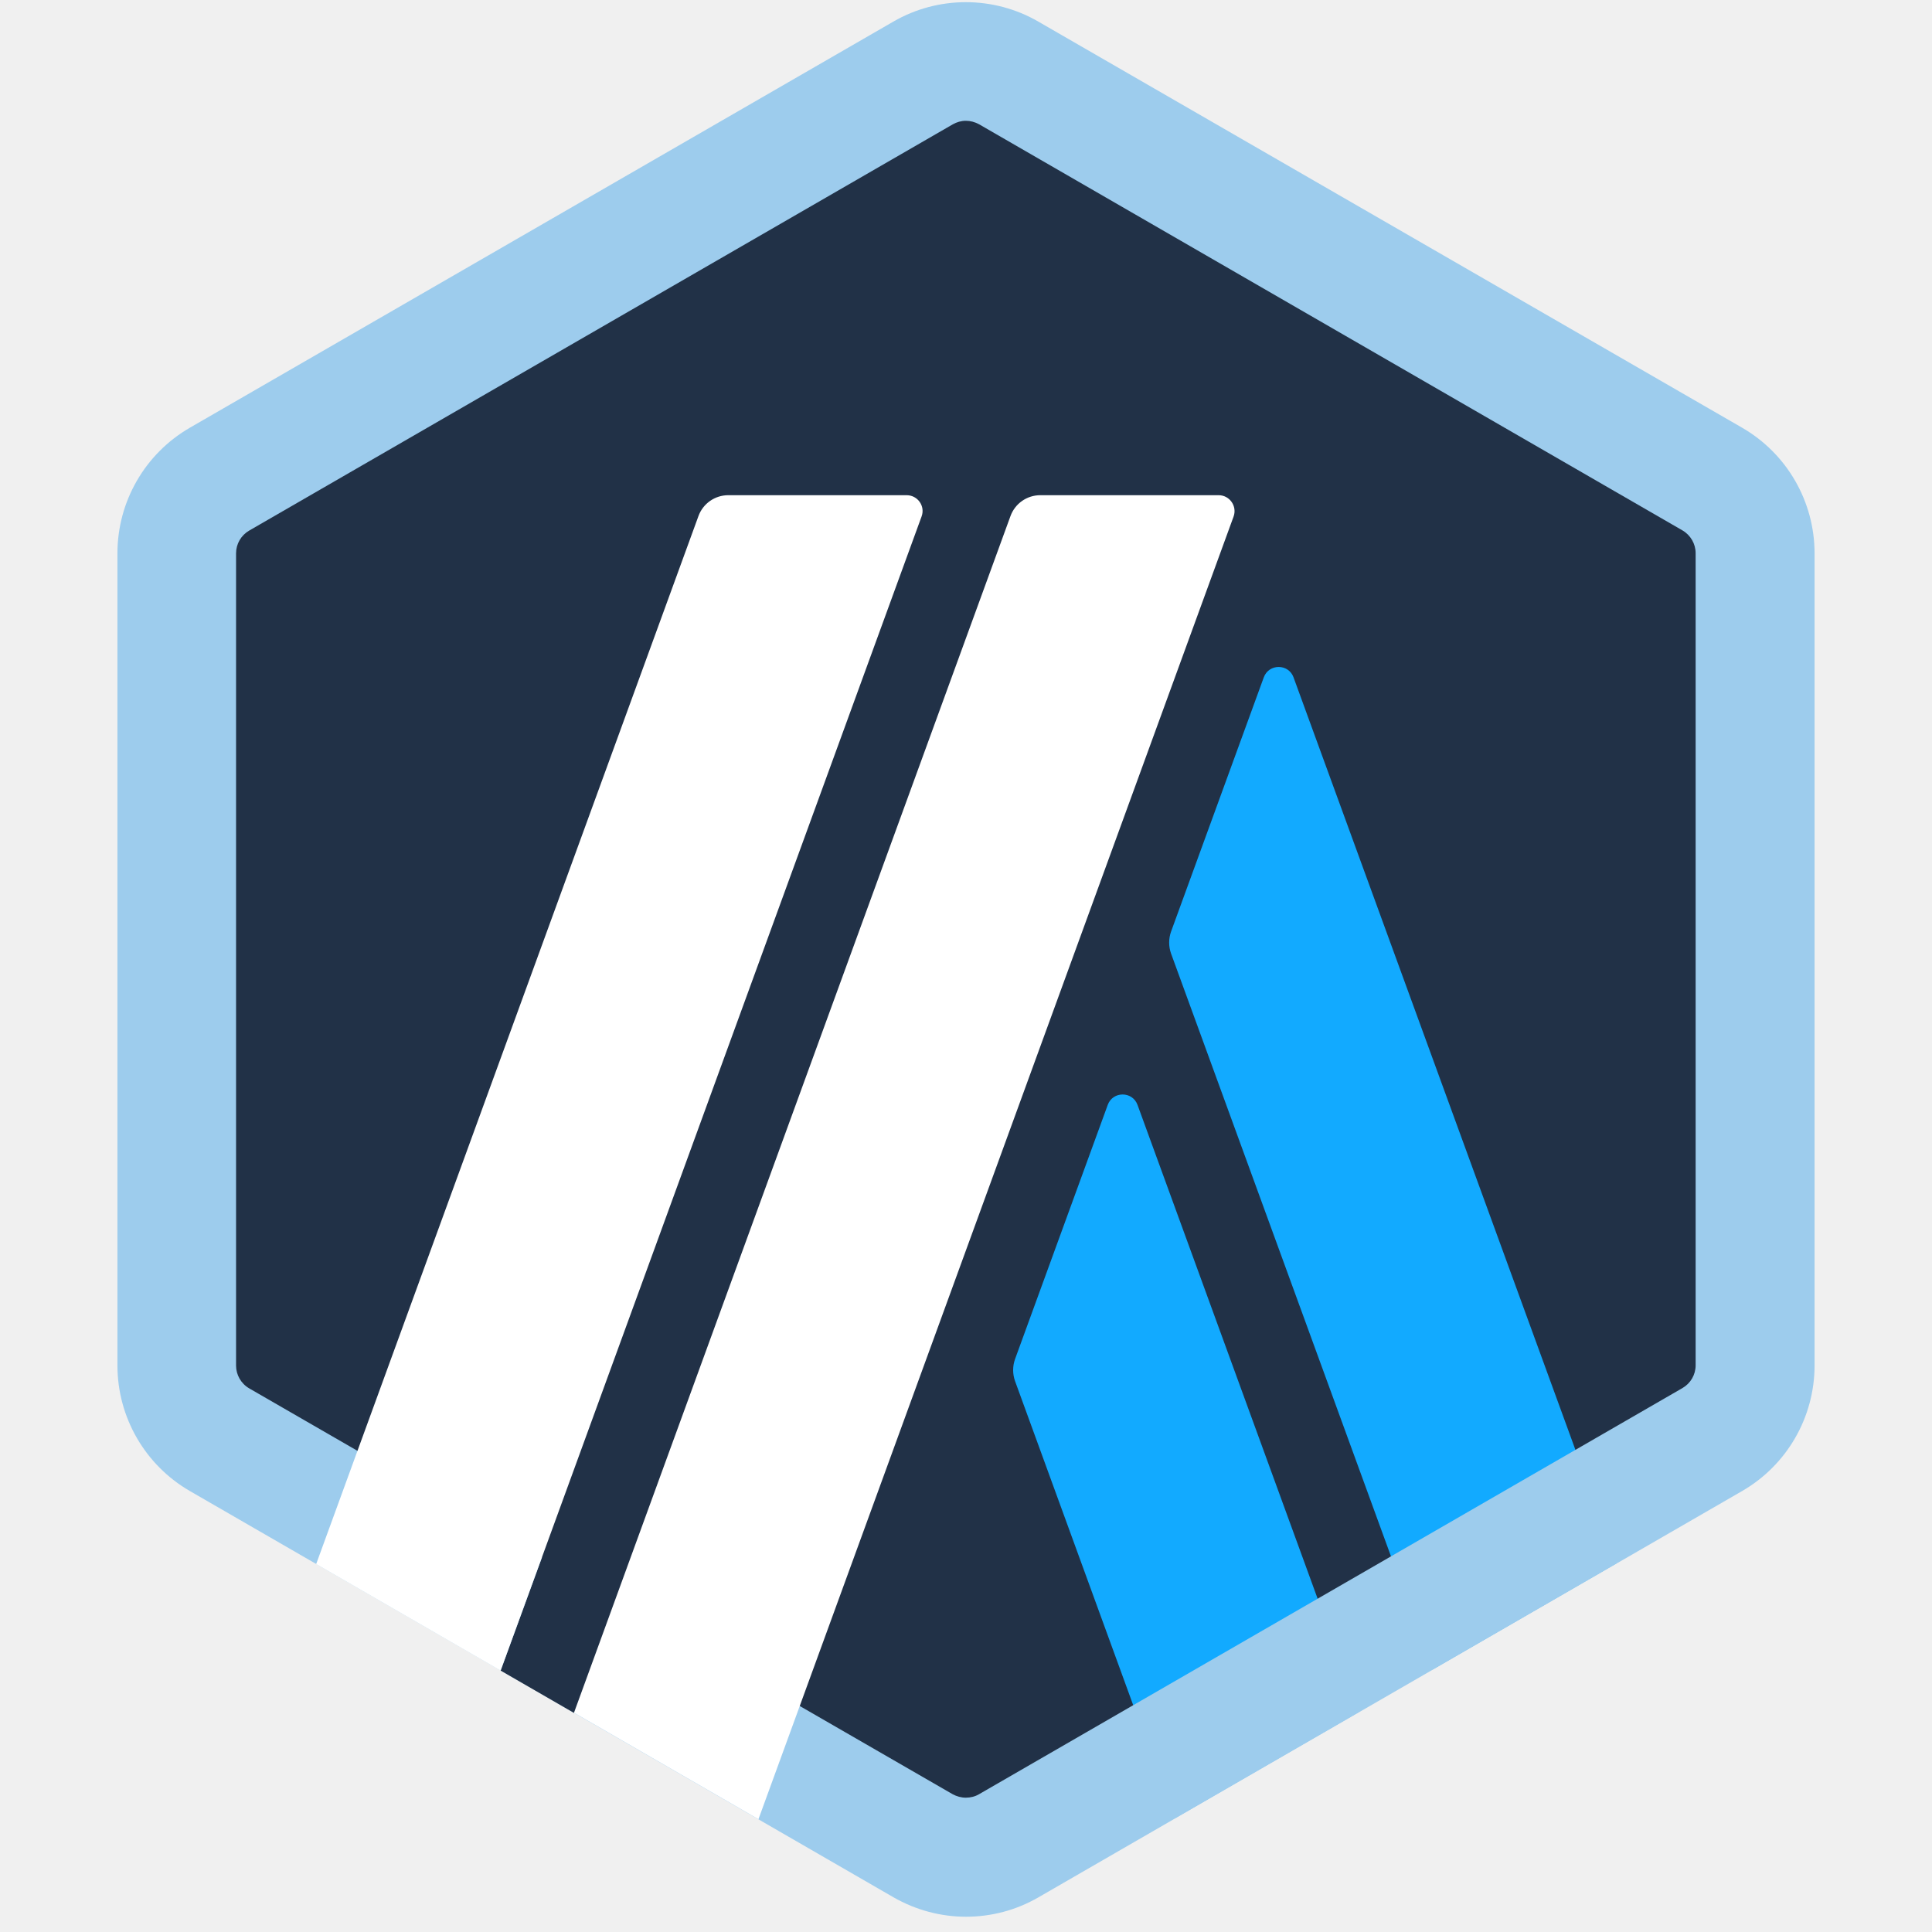
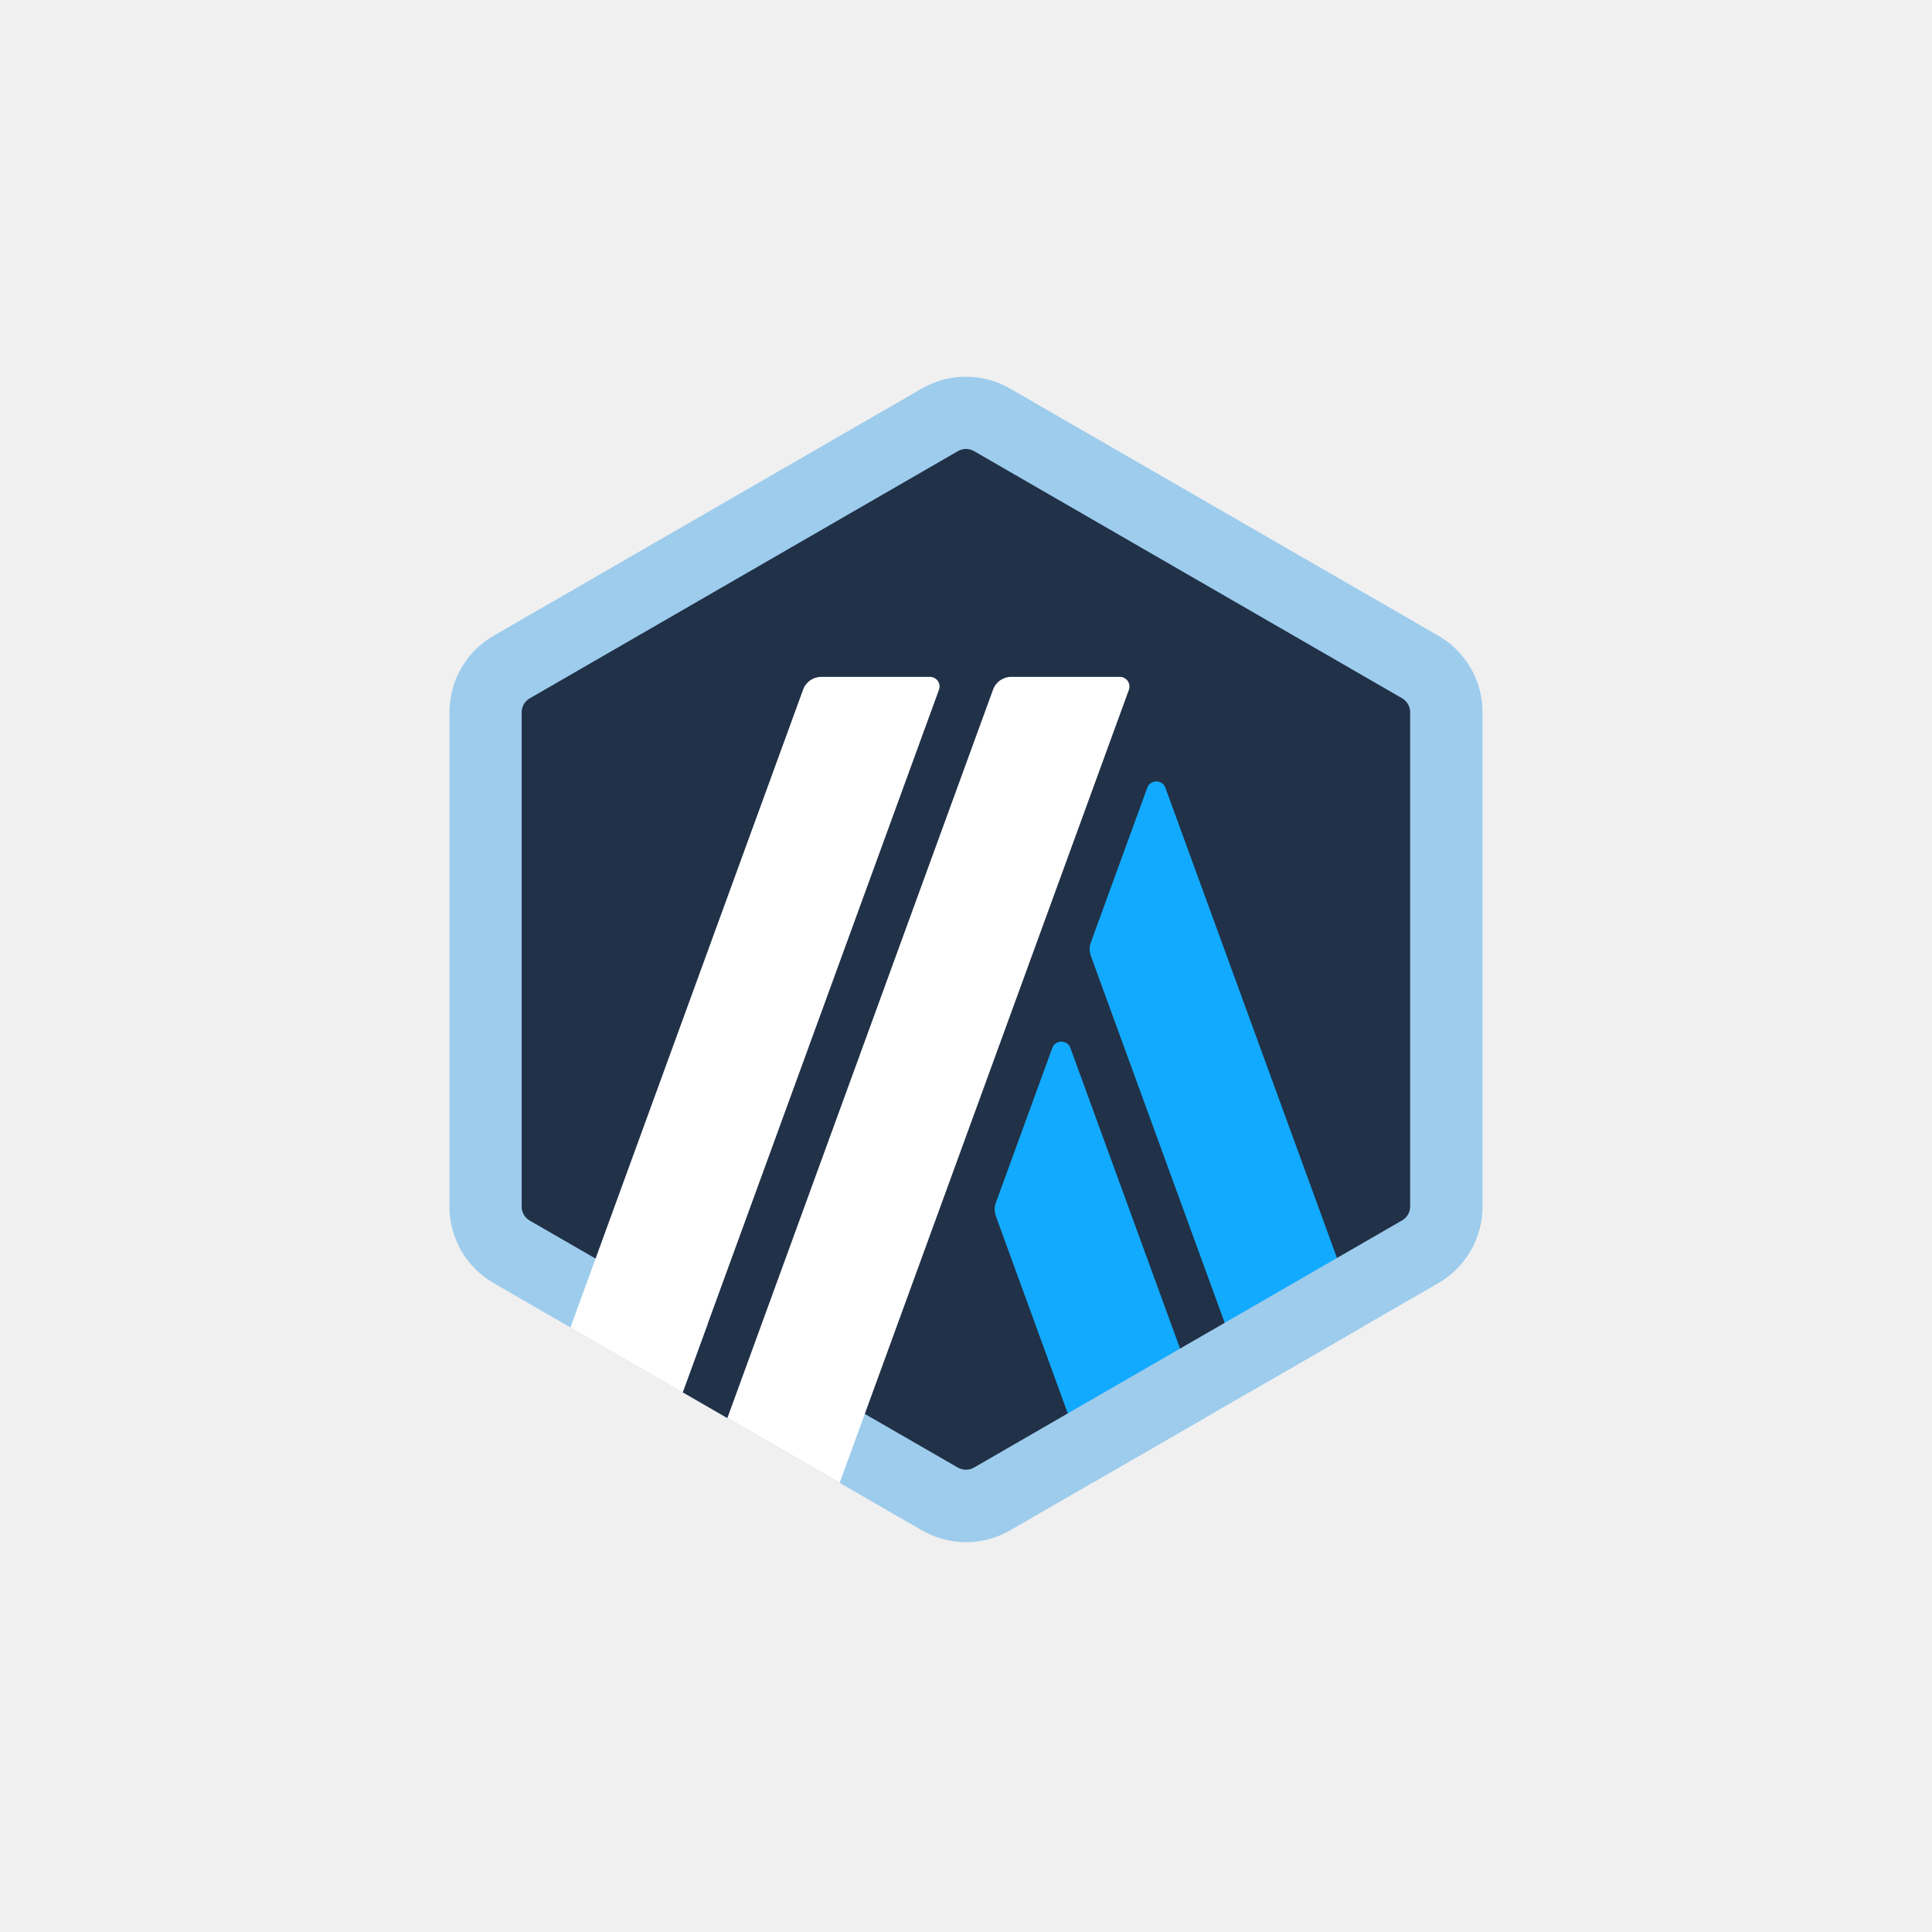
- <svg xmlns="http://www.w3.org/2000/svg" width="296" height="296" viewBox="0 0 296 296" fill="none">
-   <path d="M27.858 89.493V204.482C27.858 211.824 31.781 218.613 38.136 222.272L137.72 279.778C144.074 283.437 151.898 283.437 158.253 279.778L257.837 222.272C264.192 218.613 268.114 211.824 268.114 204.482V89.493C268.114 82.152 264.192 75.362 257.837 71.704L158.253 14.197C151.898 10.539 144.074 10.539 137.72 14.197L38.112 71.704C31.757 75.362 27.858 82.152 27.858 89.493Z" fill="#213147" />
-   <path d="M169.712 169.291L155.51 208.237C155.126 209.32 155.126 210.501 155.51 211.584L179.942 278.597L208.2 262.277L174.283 169.291C173.512 167.149 170.48 167.149 169.71 169.291H169.712Z" fill="#12AAFF" />
-   <path d="M198.19 103.792C197.419 101.65 194.387 101.65 193.617 103.792L179.414 142.738C179.03 143.821 179.03 145.002 179.414 146.085L219.443 255.802L247.702 239.482L198.187 103.792H198.19Z" fill="#12AAFF" />
-   <path d="M147.976 18.506C148.675 18.506 149.374 18.698 149.998 19.037L257.766 81.261C259.016 81.984 259.787 83.33 259.787 84.752V209.176C259.787 210.621 259.016 211.944 257.766 212.666L149.998 274.89C149.395 275.25 148.675 275.421 147.976 275.421C147.278 275.421 146.579 275.229 145.955 274.89L38.187 212.714C36.936 211.992 36.166 210.645 36.166 209.224V84.776C36.166 83.33 36.936 82.008 38.187 81.285L145.955 19.061C146.582 18.701 147.278 18.506 147.976 18.506ZM147.976 0.333C144.15 0.333 140.296 1.32 136.856 3.317L29.112 65.517C22.227 69.488 17.992 76.832 17.992 84.773V209.197C17.992 217.141 22.23 224.482 29.112 228.453L136.88 290.677C140.323 292.65 144.15 293.661 148 293.661C151.851 293.661 155.68 292.674 159.12 290.677L266.888 228.453C273.774 224.482 278.008 217.138 278.008 209.197V84.773C278.008 76.829 273.771 69.488 266.888 65.517L159.096 3.317C155.654 1.32 151.803 0.333 147.976 0.333Z" fill="#9DCCED" />
-   <path d="M76.701 255.947L86.618 228.795L106.573 245.379L87.917 262.422L76.701 255.947Z" fill="#213147" />
-   <path d="M138.901 75.869H111.581C109.536 75.869 107.706 77.144 107.008 79.072L48.442 239.626L76.701 255.946L141.189 79.144C141.792 77.555 140.61 75.869 138.901 75.869Z" fill="white" />
-   <path d="M186.706 75.869H159.386C157.341 75.869 155.511 77.144 154.813 79.072L87.943 262.4L116.202 278.72L188.994 79.144C189.573 77.555 188.391 75.869 186.706 75.869Z" fill="white" />
+ <svg xmlns="http://www.w3.org/2000/svg" fill="none" height="200" viewBox="0 0 200 200" width="200">
+   <path d="m50.586 75.671v47.295c0 3.019 1.613 5.812 4.227 7.317l40.959 23.652c2.613 1.505 5.831 1.505 8.445 0l40.959-23.652c2.613-1.505 4.227-4.298 4.227-7.317v-47.295c0-3.019-1.614-5.812-4.227-7.317l-40.959-23.652c-2.614-1.505-5.832-1.505-8.445 0l-40.968 23.652c-2.614 1.505-4.217 4.297-4.217 7.317z" fill="#213147" />
+   <path d="m108.93 108.492-5.841 16.018c-.158.446-.158.931 0 1.377l10.048 27.562 11.623-6.712-13.95-38.245c-.317-.881-1.564-.881-1.881 0z" fill="#12aaff" />
+   <path d="m120.643 81.552c-.317-.881-1.564-.881-1.881 0l-5.841 16.018c-.158.445-.158.931 0 1.377l16.463 45.126 11.623-6.712-20.365-55.809z" fill="#12aaff" />
+   <path d="m99.99 46.475c.288 0 .575.079.832.218l44.324 25.593c.514.297.832.851.832 1.436v51.175c0 .595-.318 1.139-.832 1.436l-44.324 25.592c-.248.148-.544.219-.832.219-.287 0-.575-.079-.831-.219l-44.325-25.573c-.514-.297-.831-.851-.831-1.435v-51.185c0-.595.317-1.138.831-1.436l44.325-25.593c.258-.148.544-.228.831-.228zm0-7.475c-1.574 0-3.159.406-4.574 1.227l-44.315 25.583c-2.832 1.633-4.574 4.654-4.574 7.92v51.175c0 3.267 1.743 6.287 4.574 7.92l44.325 25.592c1.416.812 2.99 1.228 4.574 1.228 1.584 0 3.159-.406 4.574-1.228l44.324-25.592c2.832-1.633 4.574-4.654 4.574-7.92v-51.175c0-3.267-1.743-6.287-4.574-7.92l-44.334-25.583c-1.416-.822-3-1.227-4.574-1.227z" fill="#9dcced" />
+   <path d="m70.675 144.133 4.079-11.167 8.207 6.821-7.673 7.009z" fill="#213147" />
+   <g fill="#fff">
+     <path d="m96.257 70.068h-11.237c-.841 0-1.594.524-1.881 1.317l-24.088 66.035 11.623 6.713 26.524-72.719c.248-.654-.238-1.347-.941-1.347z" />
+     <path d="m115.919 70.068h-11.236c-.841 0-1.594.524-1.881 1.317l-27.503 75.402 11.623 6.712 29.939-82.085c.238-.654-.248-1.347-.942-1.347z" />
+   </g>
</svg>
